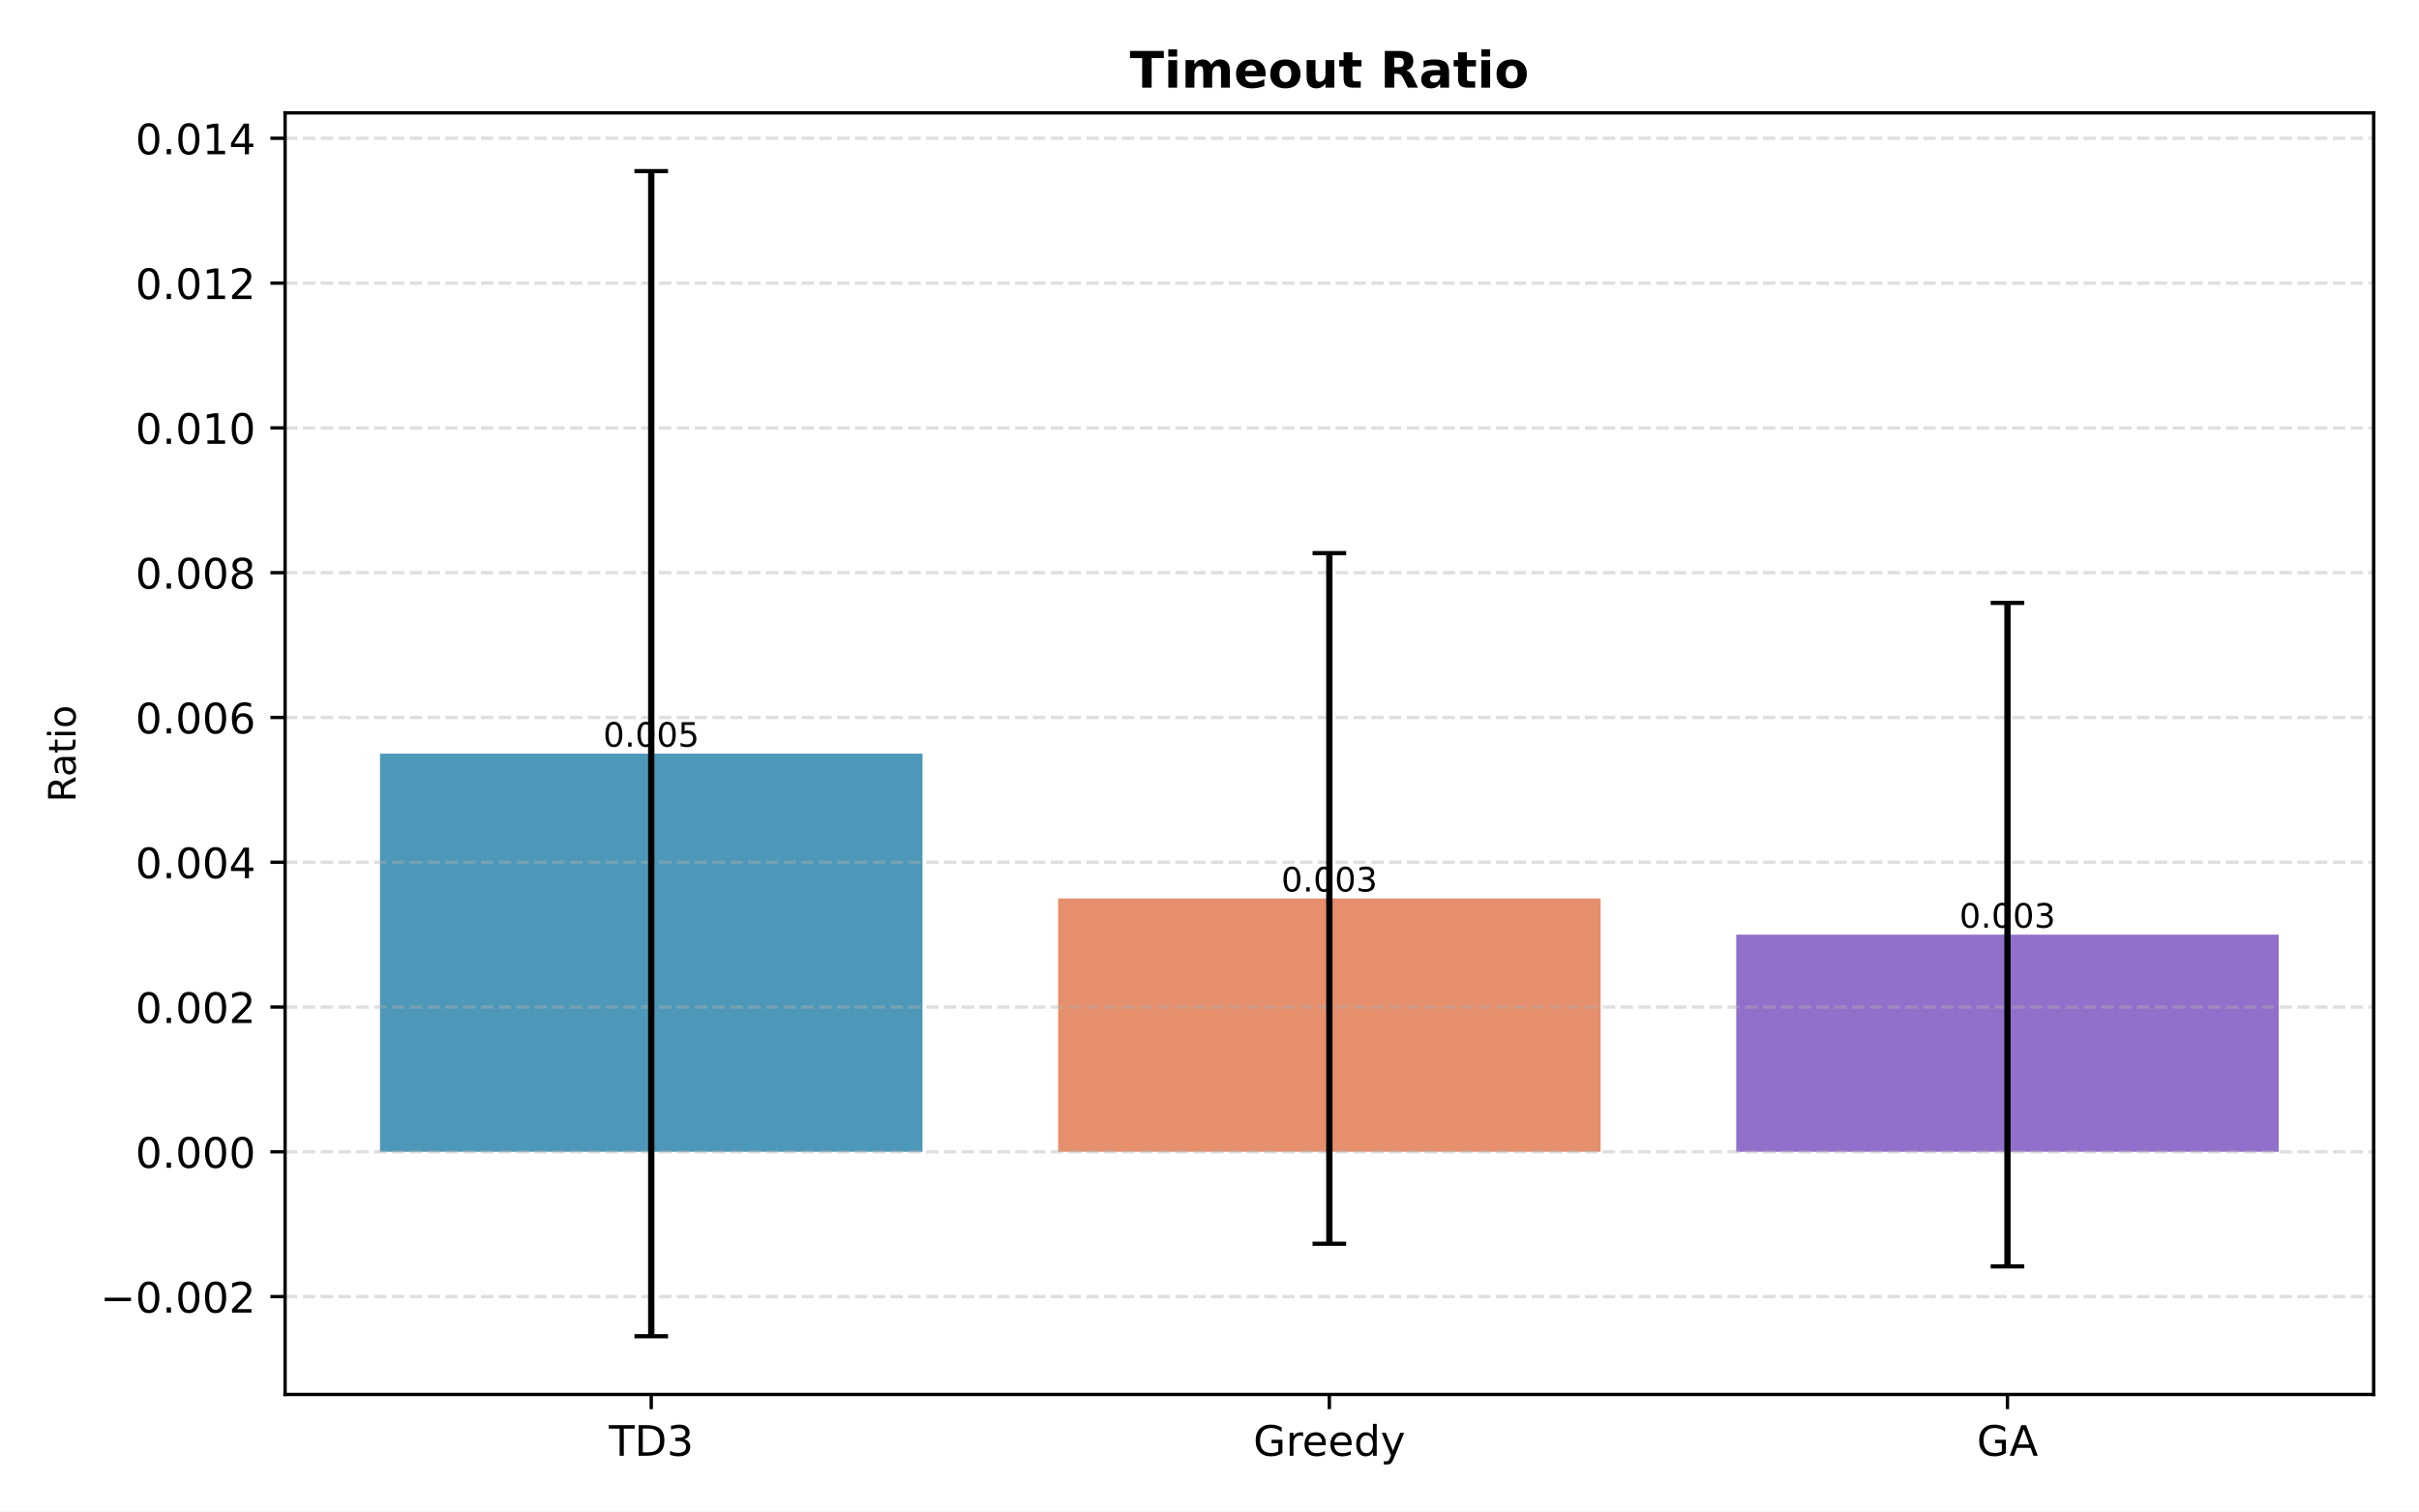
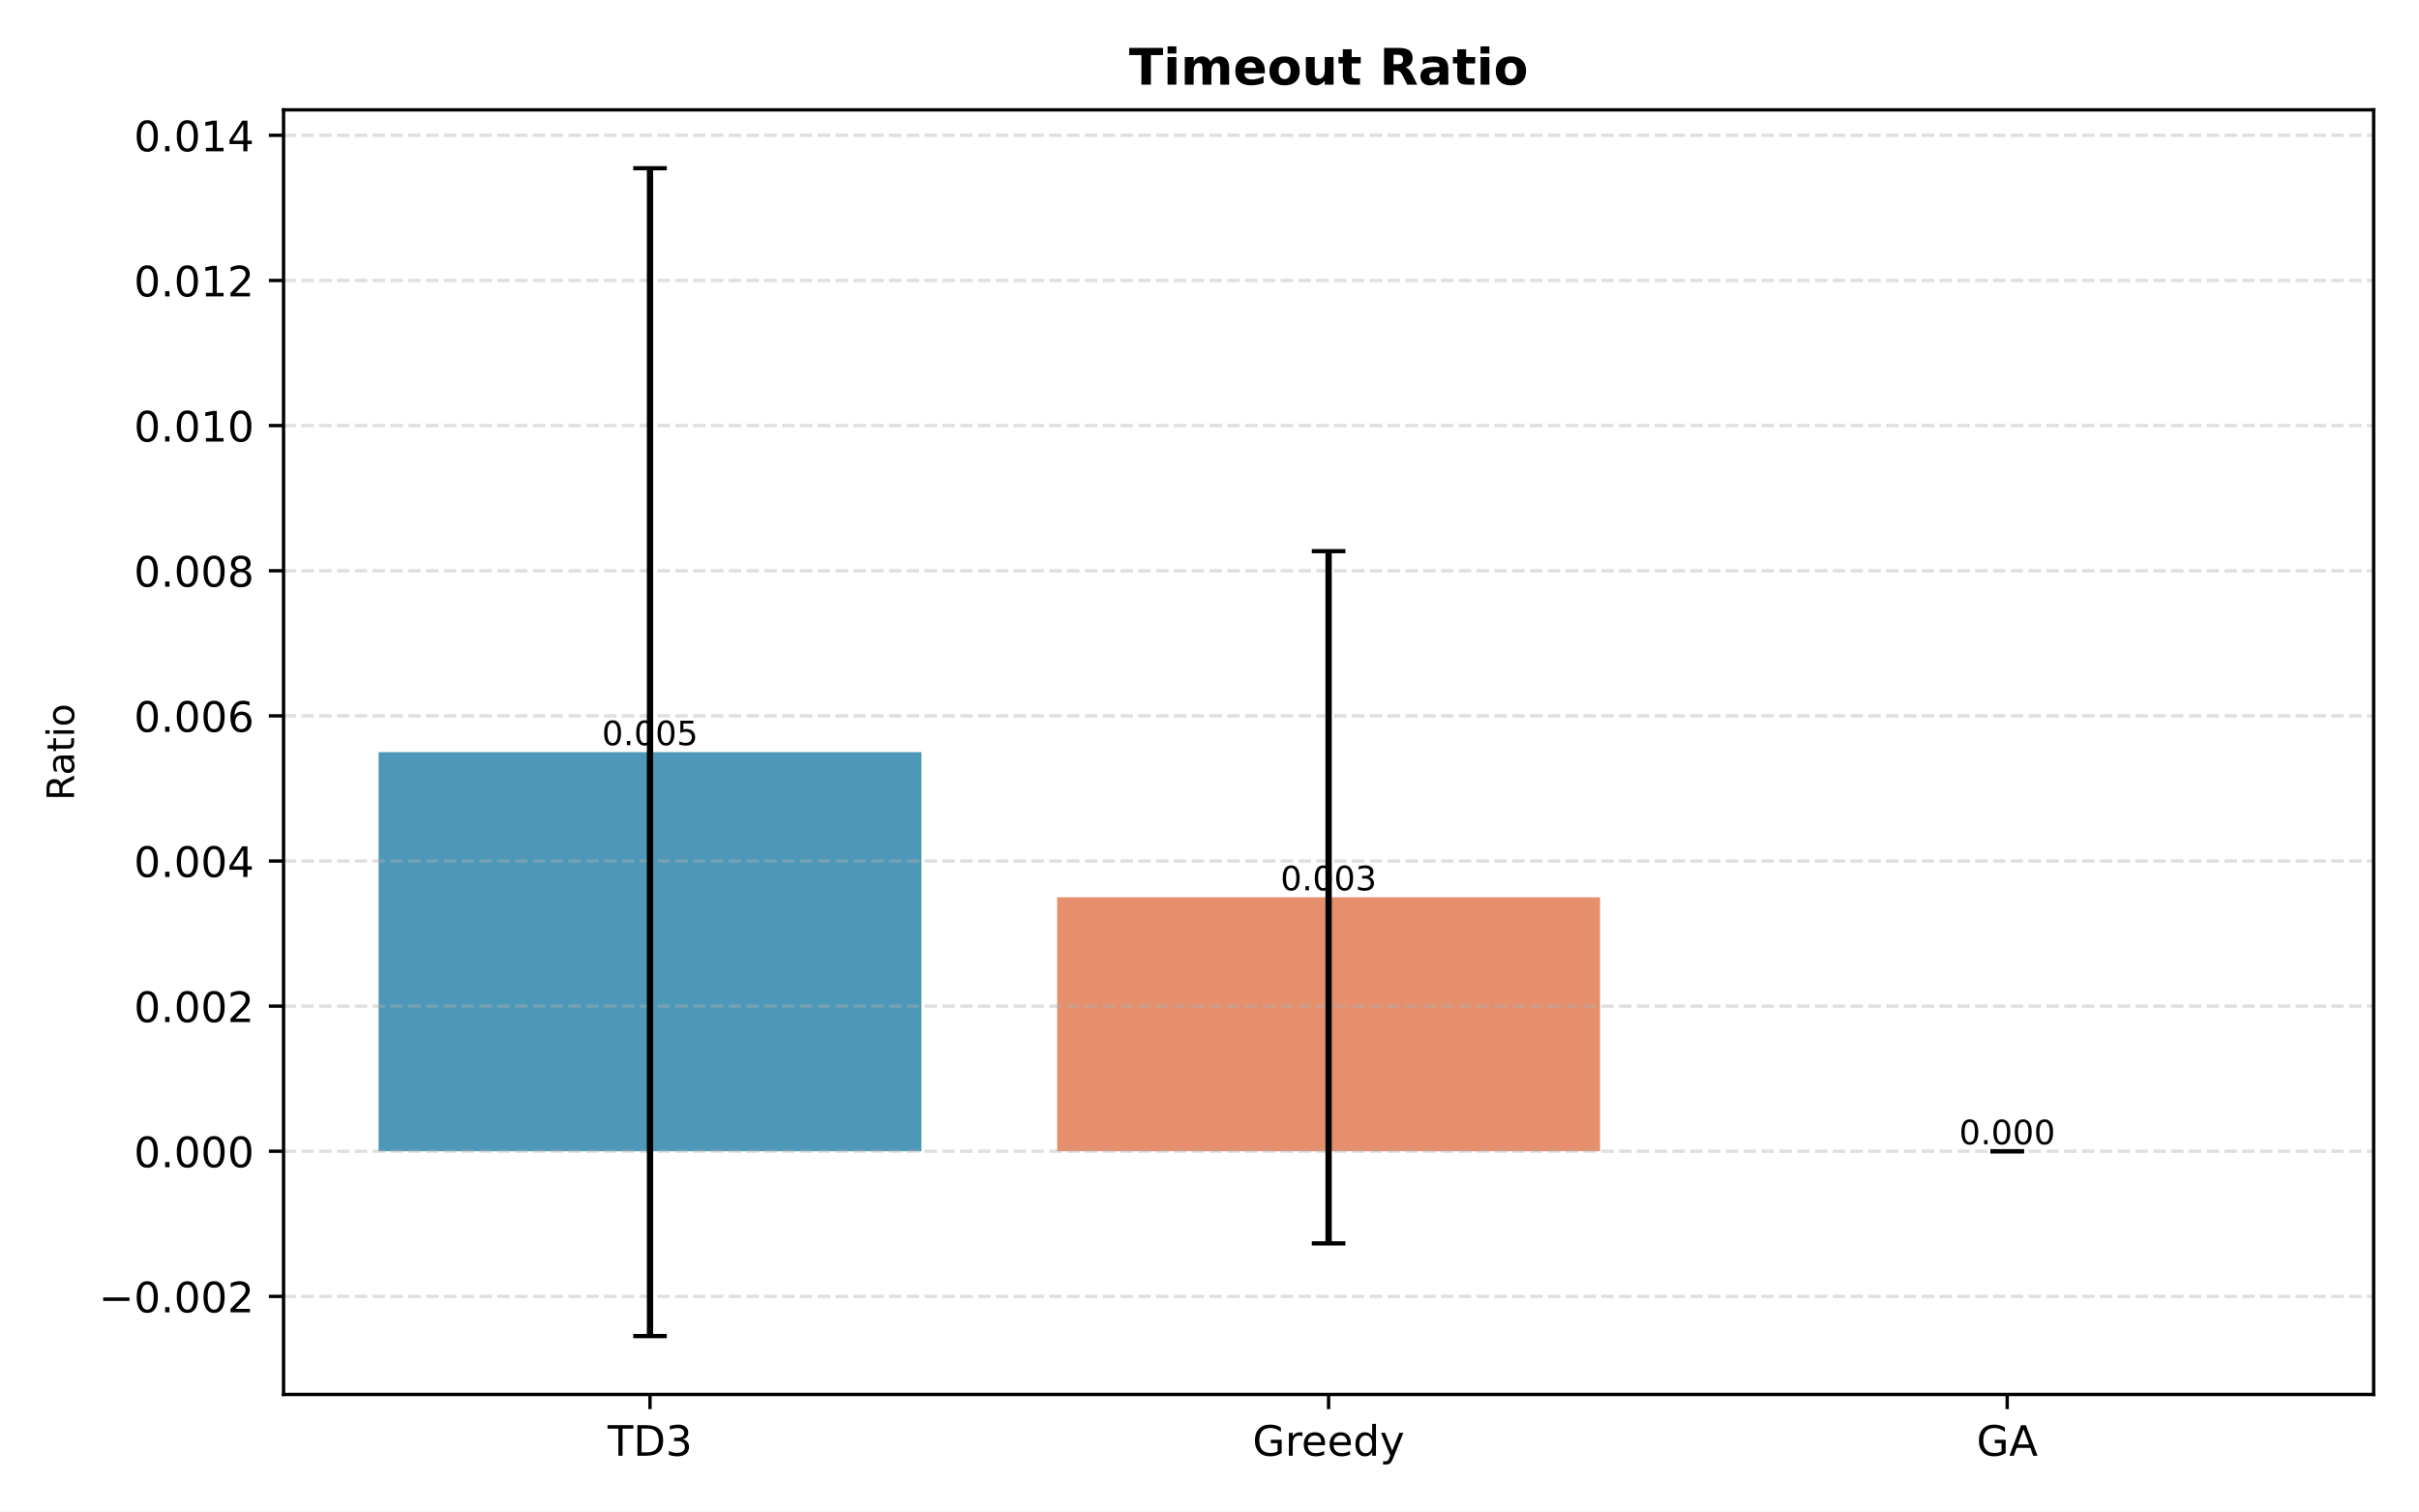
<svg xmlns="http://www.w3.org/2000/svg" xmlns:xlink="http://www.w3.org/1999/xlink" width="576pt" height="360pt" viewBox="0 0 576 360" version="1.1">
  <defs>
    <style type="text/css">*{stroke-linejoin: round; stroke-linecap: butt}</style>
  </defs>
  <g id="figure_1">
    <g id="patch_1">
      <path d="M 0 360  L 576 360  L 576 0  L 0 0  z " style="fill: #ffffff" />
    </g>
    <g id="axes_1">
      <g id="patch_2">
-         <path d="M 67.88 332.12  L 565.2 332.12  L 565.2 26.88  L 67.88 26.88  z " style="fill: #ffffff" />
+         <path d="M 67.52 332.12  L 565.2 332.12  L 565.2 26.16  L 67.52 26.16  z " style="fill: #ffffff" />
      </g>
      <g id="patch_3">
-         <path d="M 90.485 274.333  L 219.659 274.333  L 219.659 179.5  L 90.485 179.5  z " clip-path="url(#p20d48ce9be)" style="fill: #2e86ab; opacity: 0.85" />
+         <path d="M 90.142 274.197  L 219.409 274.197  L 219.409 179.14  L 90.142 179.14  z " clip-path="url(#p193e0c7574)" style="fill: #2e86ab; opacity: 0.85" />
      </g>
      <g id="patch_4">
-         <path d="M 251.953 274.333  L 381.127 274.333  L 381.127 213.985  L 251.953 213.985  z " clip-path="url(#p20d48ce9be)" style="fill: #e07b54; opacity: 0.85" />
+         <path d="M 251.726 274.197  L 380.994 274.197  L 380.994 213.706  L 251.726 213.706  z " clip-path="url(#p193e0c7574)" style="fill: #e07b54; opacity: 0.85" />
      </g>
      <g id="patch_5">
-         <path d="M 413.421 274.333  L 542.595 274.333  L 542.595 222.606  L 413.421 222.606  z " clip-path="url(#p20d48ce9be)" style="fill: #7e57c2; opacity: 0.85" />
+         <path d="M 413.311 274.197  L 542.578 274.197  L 542.578 274.197  L 413.311 274.197  z " clip-path="url(#p193e0c7574)" style="fill: #7e57c2; opacity: 0.85" />
      </g>
      <g id="matplotlib.axis_1">
        <g id="xtick_1">
          <g id="line2d_1">
            <defs>
-               <path id="m5ea94f2924" d="M 0 0  L 0 3.5  " style="stroke: #000000; stroke-width: 0.8" />
+               <path id="m2d72af5619" d="M 0 0  L 0 3.5  " style="stroke: #000000; stroke-width: 0.8" />
            </defs>
            <g>
-               <use xlink:href="#m5ea94f2924" x="155.072" y="332.12" style="stroke: #000000; stroke-width: 0.8" />
+               <use xlink:href="#m2d72af5619" x="154.776" y="332.12" style="stroke: #000000; stroke-width: 0.8" />
            </g>
          </g>
          <g id="text_1">
-             <g transform="translate(144.9873 346.7184) scale(0.1 -0.1)">
+             <g transform="translate(144.6904 346.7184) scale(0.1 -0.1)">
              <defs>
                <path id="DejaVuSans-54" d="M -19 4666  L 3928 4666  L 3928 4134  L 2272 4134  L 2272 0  L 1638 0  L 1638 4134  L -19 4134  L -19 4666  z " transform="scale(0.015625)" />
                <path id="DejaVuSans-44" d="M 1259 4147  L 1259 519  L 2022 519  Q 2988 519 3436 956  Q 3884 1394 3884 2338  Q 3884 3275 3436 3711  Q 2988 4147 2022 4147  L 1259 4147  z M 628 4666  L 1925 4666  Q 3281 4666 3915 4102  Q 4550 3538 4550 2338  Q 4550 1131 3912 565  Q 3275 0 1925 0  L 628 0  L 628 4666  z " transform="scale(0.015625)" />
                <path id="DejaVuSans-33" d="M 2597 2516  Q 3050 2419 3304 2112  Q 3559 1806 3559 1356  Q 3559 666 3084 287  Q 2609 -91 1734 -91  Q 1441 -91 1130 -33  Q 819 25 488 141  L 488 750  Q 750 597 1062 519  Q 1375 441 1716 441  Q 2309 441 2620 675  Q 2931 909 2931 1356  Q 2931 1769 2642 2001  Q 2353 2234 1838 2234  L 1294 2234  L 1294 2753  L 1863 2753  Q 2328 2753 2575 2939  Q 2822 3125 2822 3475  Q 2822 3834 2567 4026  Q 2313 4219 1838 4219  Q 1578 4219 1281 4162  Q 984 4106 628 3988  L 628 4550  Q 988 4650 1302 4700  Q 1616 4750 1894 4750  Q 2613 4750 3031 4423  Q 3450 4097 3450 3541  Q 3450 3153 3228 2886  Q 3006 2619 2597 2516  z " transform="scale(0.015625)" />
              </defs>
              <use xlink:href="#DejaVuSans-54" />
              <use xlink:href="#DejaVuSans-44" transform="translate(61.08398 0)" />
              <use xlink:href="#DejaVuSans-33" transform="translate(138.0859 0)" />
            </g>
          </g>
        </g>
        <g id="xtick_2">
          <g id="line2d_2">
            <g>
-               <use xlink:href="#m5ea94f2924" x="316.54" y="332.12" style="stroke: #000000; stroke-width: 0.8" />
+               <use xlink:href="#m2d72af5619" x="316.36" y="332.12" style="stroke: #000000; stroke-width: 0.8" />
            </g>
          </g>
          <g id="text_2">
-             <g transform="translate(298.4361 346.7184) scale(0.1 -0.1)">
+             <g transform="translate(298.2561 346.7184) scale(0.1 -0.1)">
              <defs>
                <path id="DejaVuSans-47" d="M 3809 666  L 3809 1919  L 2778 1919  L 2778 2438  L 4434 2438  L 4434 434  Q 4069 175 3628 42  Q 3188 -91 2688 -91  Q 1594 -91 976 548  Q 359 1188 359 2328  Q 359 3472 976 4111  Q 1594 4750 2688 4750  Q 3144 4750 3555 4637  Q 3966 4525 4313 4306  L 4313 3634  Q 3963 3931 3569 4081  Q 3175 4231 2741 4231  Q 1884 4231 1454 3753  Q 1025 3275 1025 2328  Q 1025 1384 1454 906  Q 1884 428 2741 428  Q 3075 428 3337 486  Q 3600 544 3809 666  z " transform="scale(0.015625)" />
                <path id="DejaVuSans-72" d="M 2631 2963  Q 2534 3019 2420 3045  Q 2306 3072 2169 3072  Q 1681 3072 1420 2755  Q 1159 2438 1159 1844  L 1159 0  L 581 0  L 581 3500  L 1159 3500  L 1159 2956  Q 1341 3275 1631 3429  Q 1922 3584 2338 3584  Q 2397 3584 2469 3576  Q 2541 3569 2628 3553  L 2631 2963  z " transform="scale(0.015625)" />
                <path id="DejaVuSans-65" d="M 3597 1894  L 3597 1613  L 953 1613  Q 991 1019 1311 708  Q 1631 397 2203 397  Q 2534 397 2845 478  Q 3156 559 3463 722  L 3463 178  Q 3153 47 2828 -22  Q 2503 -91 2169 -91  Q 1331 -91 842 396  Q 353 884 353 1716  Q 353 2575 817 3079  Q 1281 3584 2069 3584  Q 2775 3584 3186 3129  Q 3597 2675 3597 1894  z M 3022 2063  Q 3016 2534 2758 2815  Q 2500 3097 2075 3097  Q 1594 3097 1305 2825  Q 1016 2553 972 2059  L 3022 2063  z " transform="scale(0.015625)" />
                <path id="DejaVuSans-64" d="M 2906 2969  L 2906 4863  L 3481 4863  L 3481 0  L 2906 0  L 2906 525  Q 2725 213 2448 61  Q 2172 -91 1784 -91  Q 1150 -91 751 415  Q 353 922 353 1747  Q 353 2572 751 3078  Q 1150 3584 1784 3584  Q 2172 3584 2448 3432  Q 2725 3281 2906 2969  z M 947 1747  Q 947 1113 1208 752  Q 1469 391 1925 391  Q 2381 391 2643 752  Q 2906 1113 2906 1747  Q 2906 2381 2643 2742  Q 2381 3103 1925 3103  Q 1469 3103 1208 2742  Q 947 2381 947 1747  z " transform="scale(0.015625)" />
                <path id="DejaVuSans-79" d="M 2059 -325  Q 1816 -950 1584 -1140  Q 1353 -1331 966 -1331  L 506 -1331  L 506 -850  L 844 -850  Q 1081 -850 1212 -737  Q 1344 -625 1503 -206  L 1606 56  L 191 3500  L 800 3500  L 1894 763  L 2988 3500  L 3597 3500  L 2059 -325  z " transform="scale(0.015625)" />
              </defs>
              <use xlink:href="#DejaVuSans-47" />
              <use xlink:href="#DejaVuSans-72" transform="translate(77.49023 0)" />
              <use xlink:href="#DejaVuSans-65" transform="translate(116.3535 0)" />
              <use xlink:href="#DejaVuSans-65" transform="translate(177.877 0)" />
              <use xlink:href="#DejaVuSans-64" transform="translate(239.4004 0)" />
              <use xlink:href="#DejaVuSans-79" transform="translate(302.877 0)" />
            </g>
          </g>
        </g>
        <g id="xtick_3">
          <g id="line2d_3">
            <g>
-               <use xlink:href="#m5ea94f2924" x="478.008" y="332.12" style="stroke: #000000; stroke-width: 0.8" />
+               <use xlink:href="#m2d72af5619" x="477.944" y="332.12" style="stroke: #000000; stroke-width: 0.8" />
            </g>
          </g>
          <g id="text_3">
-             <g transform="translate(470.713 346.7184) scale(0.1 -0.1)">
+             <g transform="translate(470.6499 346.7184) scale(0.1 -0.1)">
              <defs>
                <path id="DejaVuSans-41" d="M 2188 4044  L 1331 1722  L 3047 1722  L 2188 4044  z M 1831 4666  L 2547 4666  L 4325 0  L 3669 0  L 3244 1197  L 1141 1197  L 716 0  L 50 0  L 1831 4666  z " transform="scale(0.015625)" />
              </defs>
              <use xlink:href="#DejaVuSans-47" />
              <use xlink:href="#DejaVuSans-41" transform="translate(77.49023 0)" />
            </g>
          </g>
        </g>
      </g>
      <g id="matplotlib.axis_2">
        <g id="ytick_1">
          <g id="line2d_4">
-             <path d="M 67.88 308.818  L 565.2 308.818  " clip-path="url(#p20d48ce9be)" style="fill: none; stroke-dasharray: 2.96,1.28; stroke-dashoffset: 0; stroke: #b0b0b0; stroke-opacity: 0.4; stroke-width: 0.8" />
+             <path d="M 67.52 308.763  L 565.2 308.763  " clip-path="url(#p193e0c7574)" style="fill: none; stroke-dasharray: 2.96,1.28; stroke-dashoffset: 0; stroke: #b0b0b0; stroke-opacity: 0.4; stroke-width: 0.8" />
          </g>
          <g id="line2d_5">
            <defs>
-               <path id="m1124c16fd6" d="M 0 0  L -3.5 0  " style="stroke: #000000; stroke-width: 0.8" />
+               <path id="m0c8af23658" d="M 0 0  L -3.5 0  " style="stroke: #000000; stroke-width: 0.8" />
            </defs>
            <g>
-               <use xlink:href="#m1124c16fd6" x="67.88" y="308.818" style="stroke: #000000; stroke-width: 0.8" />
+               <use xlink:href="#m0c8af23658" x="67.52" y="308.763" style="stroke: #000000; stroke-width: 0.8" />
            </g>
          </g>
          <g id="text_4">
-             <g transform="translate(23.87219 312.6176) scale(0.1 -0.1)">
+             <g transform="translate(23.51219 312.5626) scale(0.1 -0.1)">
              <defs>
                <path id="DejaVuSans-2212" d="M 678 2272  L 4684 2272  L 4684 1741  L 678 1741  L 678 2272  z " transform="scale(0.015625)" />
                <path id="DejaVuSans-30" d="M 2034 4250  Q 1547 4250 1301 3770  Q 1056 3291 1056 2328  Q 1056 1369 1301 889  Q 1547 409 2034 409  Q 2525 409 2770 889  Q 3016 1369 3016 2328  Q 3016 3291 2770 3770  Q 2525 4250 2034 4250  z M 2034 4750  Q 2819 4750 3233 4129  Q 3647 3509 3647 2328  Q 3647 1150 3233 529  Q 2819 -91 2034 -91  Q 1250 -91 836 529  Q 422 1150 422 2328  Q 422 3509 836 4129  Q 1250 4750 2034 4750  z " transform="scale(0.015625)" />
                <path id="DejaVuSans-2e" d="M 684 794  L 1344 794  L 1344 0  L 684 0  L 684 794  z " transform="scale(0.015625)" />
                <path id="DejaVuSans-32" d="M 1228 531  L 3431 531  L 3431 0  L 469 0  L 469 531  Q 828 903 1448 1529  Q 2069 2156 2228 2338  Q 2531 2678 2651 2914  Q 2772 3150 2772 3378  Q 2772 3750 2511 3984  Q 2250 4219 1831 4219  Q 1534 4219 1204 4116  Q 875 4013 500 3803  L 500 4441  Q 881 4594 1212 4672  Q 1544 4750 1819 4750  Q 2544 4750 2975 4387  Q 3406 4025 3406 3419  Q 3406 3131 3298 2873  Q 3191 2616 2906 2266  Q 2828 2175 2409 1742  Q 1991 1309 1228 531  z " transform="scale(0.015625)" />
              </defs>
              <use xlink:href="#DejaVuSans-2212" />
              <use xlink:href="#DejaVuSans-30" transform="translate(83.78906 0)" />
              <use xlink:href="#DejaVuSans-2e" transform="translate(147.4121 0)" />
              <use xlink:href="#DejaVuSans-30" transform="translate(179.1992 0)" />
              <use xlink:href="#DejaVuSans-30" transform="translate(242.8223 0)" />
              <use xlink:href="#DejaVuSans-32" transform="translate(306.4453 0)" />
            </g>
          </g>
        </g>
        <g id="ytick_2">
          <g id="line2d_6">
-             <path d="M 67.88 274.333  L 565.2 274.333  " clip-path="url(#p20d48ce9be)" style="fill: none; stroke-dasharray: 2.96,1.28; stroke-dashoffset: 0; stroke: #b0b0b0; stroke-opacity: 0.4; stroke-width: 0.8" />
+             <path d="M 67.52 274.197  L 565.2 274.197  " clip-path="url(#p193e0c7574)" style="fill: none; stroke-dasharray: 2.96,1.28; stroke-dashoffset: 0; stroke: #b0b0b0; stroke-opacity: 0.4; stroke-width: 0.8" />
          </g>
          <g id="line2d_7">
            <g>
-               <use xlink:href="#m1124c16fd6" x="67.88" y="274.333" style="stroke: #000000; stroke-width: 0.8" />
+               <use xlink:href="#m0c8af23658" x="67.52" y="274.197" style="stroke: #000000; stroke-width: 0.8" />
            </g>
          </g>
          <g id="text_5">
-             <g transform="translate(32.25187 278.1327) scale(0.1 -0.1)">
+             <g transform="translate(31.89187 277.9964) scale(0.1 -0.1)">
              <use xlink:href="#DejaVuSans-30" />
              <use xlink:href="#DejaVuSans-2e" transform="translate(63.62305 0)" />
              <use xlink:href="#DejaVuSans-30" transform="translate(95.41016 0)" />
              <use xlink:href="#DejaVuSans-30" transform="translate(159.0332 0)" />
              <use xlink:href="#DejaVuSans-30" transform="translate(222.6562 0)" />
            </g>
          </g>
        </g>
        <g id="ytick_3">
          <g id="line2d_8">
-             <path d="M 67.88 239.849  L 565.2 239.849  " clip-path="url(#p20d48ce9be)" style="fill: none; stroke-dasharray: 2.96,1.28; stroke-dashoffset: 0; stroke: #b0b0b0; stroke-opacity: 0.4; stroke-width: 0.8" />
+             <path d="M 67.52 239.631  L 565.2 239.631  " clip-path="url(#p193e0c7574)" style="fill: none; stroke-dasharray: 2.96,1.28; stroke-dashoffset: 0; stroke: #b0b0b0; stroke-opacity: 0.4; stroke-width: 0.8" />
          </g>
          <g id="line2d_9">
            <g>
-               <use xlink:href="#m1124c16fd6" x="67.88" y="239.849" style="stroke: #000000; stroke-width: 0.8" />
+               <use xlink:href="#m0c8af23658" x="67.52" y="239.631" style="stroke: #000000; stroke-width: 0.8" />
            </g>
          </g>
          <g id="text_6">
-             <g transform="translate(32.25187 243.6478) scale(0.1 -0.1)">
+             <g transform="translate(31.89187 243.4301) scale(0.1 -0.1)">
              <use xlink:href="#DejaVuSans-30" />
              <use xlink:href="#DejaVuSans-2e" transform="translate(63.62305 0)" />
              <use xlink:href="#DejaVuSans-30" transform="translate(95.41016 0)" />
              <use xlink:href="#DejaVuSans-30" transform="translate(159.0332 0)" />
              <use xlink:href="#DejaVuSans-32" transform="translate(222.6562 0)" />
            </g>
          </g>
        </g>
        <g id="ytick_4">
          <g id="line2d_10">
-             <path d="M 67.88 205.364  L 565.2 205.364  " clip-path="url(#p20d48ce9be)" style="fill: none; stroke-dasharray: 2.96,1.28; stroke-dashoffset: 0; stroke: #b0b0b0; stroke-opacity: 0.4; stroke-width: 0.8" />
+             <path d="M 67.52 205.065  L 565.2 205.065  " clip-path="url(#p193e0c7574)" style="fill: none; stroke-dasharray: 2.96,1.28; stroke-dashoffset: 0; stroke: #b0b0b0; stroke-opacity: 0.4; stroke-width: 0.8" />
          </g>
          <g id="line2d_11">
            <g>
-               <use xlink:href="#m1124c16fd6" x="67.88" y="205.364" style="stroke: #000000; stroke-width: 0.8" />
+               <use xlink:href="#m0c8af23658" x="67.52" y="205.065" style="stroke: #000000; stroke-width: 0.8" />
            </g>
          </g>
          <g id="text_7">
-             <g transform="translate(32.25187 209.1629) scale(0.1 -0.1)">
+             <g transform="translate(31.89187 208.8639) scale(0.1 -0.1)">
              <defs>
                <path id="DejaVuSans-34" d="M 2419 4116  L 825 1625  L 2419 1625  L 2419 4116  z M 2253 4666  L 3047 4666  L 3047 1625  L 3713 1625  L 3713 1100  L 3047 1100  L 3047 0  L 2419 0  L 2419 1100  L 313 1100  L 313 1709  L 2253 4666  z " transform="scale(0.015625)" />
              </defs>
              <use xlink:href="#DejaVuSans-30" />
              <use xlink:href="#DejaVuSans-2e" transform="translate(63.62305 0)" />
              <use xlink:href="#DejaVuSans-30" transform="translate(95.41016 0)" />
              <use xlink:href="#DejaVuSans-30" transform="translate(159.0332 0)" />
              <use xlink:href="#DejaVuSans-34" transform="translate(222.6562 0)" />
            </g>
          </g>
        </g>
        <g id="ytick_5">
          <g id="line2d_12">
-             <path d="M 67.88 170.879  L 565.2 170.879  " clip-path="url(#p20d48ce9be)" style="fill: none; stroke-dasharray: 2.96,1.28; stroke-dashoffset: 0; stroke: #b0b0b0; stroke-opacity: 0.4; stroke-width: 0.8" />
+             <path d="M 67.52 170.498  L 565.2 170.498  " clip-path="url(#p193e0c7574)" style="fill: none; stroke-dasharray: 2.96,1.28; stroke-dashoffset: 0; stroke: #b0b0b0; stroke-opacity: 0.4; stroke-width: 0.8" />
          </g>
          <g id="line2d_13">
            <g>
-               <use xlink:href="#m1124c16fd6" x="67.88" y="170.879" style="stroke: #000000; stroke-width: 0.8" />
+               <use xlink:href="#m0c8af23658" x="67.52" y="170.498" style="stroke: #000000; stroke-width: 0.8" />
            </g>
          </g>
          <g id="text_8">
-             <g transform="translate(32.25187 174.678) scale(0.1 -0.1)">
+             <g transform="translate(31.89187 174.2977) scale(0.1 -0.1)">
              <defs>
                <path id="DejaVuSans-36" d="M 2113 2584  Q 1688 2584 1439 2293  Q 1191 2003 1191 1497  Q 1191 994 1439 701  Q 1688 409 2113 409  Q 2538 409 2786 701  Q 3034 994 3034 1497  Q 3034 2003 2786 2293  Q 2538 2584 2113 2584  z M 3366 4563  L 3366 3988  Q 3128 4100 2886 4159  Q 2644 4219 2406 4219  Q 1781 4219 1451 3797  Q 1122 3375 1075 2522  Q 1259 2794 1537 2939  Q 1816 3084 2150 3084  Q 2853 3084 3261 2657  Q 3669 2231 3669 1497  Q 3669 778 3244 343  Q 2819 -91 2113 -91  Q 1303 -91 875 529  Q 447 1150 447 2328  Q 447 3434 972 4092  Q 1497 4750 2381 4750  Q 2619 4750 2861 4703  Q 3103 4656 3366 4563  z " transform="scale(0.015625)" />
              </defs>
              <use xlink:href="#DejaVuSans-30" />
              <use xlink:href="#DejaVuSans-2e" transform="translate(63.62305 0)" />
              <use xlink:href="#DejaVuSans-30" transform="translate(95.41016 0)" />
              <use xlink:href="#DejaVuSans-30" transform="translate(159.0332 0)" />
              <use xlink:href="#DejaVuSans-36" transform="translate(222.6562 0)" />
            </g>
          </g>
        </g>
        <g id="ytick_6">
          <g id="line2d_14">
-             <path d="M 67.88 136.394  L 565.2 136.394  " clip-path="url(#p20d48ce9be)" style="fill: none; stroke-dasharray: 2.96,1.28; stroke-dashoffset: 0; stroke: #b0b0b0; stroke-opacity: 0.4; stroke-width: 0.8" />
+             <path d="M 67.52 135.932  L 565.2 135.932  " clip-path="url(#p193e0c7574)" style="fill: none; stroke-dasharray: 2.96,1.28; stroke-dashoffset: 0; stroke: #b0b0b0; stroke-opacity: 0.4; stroke-width: 0.8" />
          </g>
          <g id="line2d_15">
            <g>
-               <use xlink:href="#m1124c16fd6" x="67.88" y="136.394" style="stroke: #000000; stroke-width: 0.8" />
+               <use xlink:href="#m0c8af23658" x="67.52" y="135.932" style="stroke: #000000; stroke-width: 0.8" />
            </g>
          </g>
          <g id="text_9">
-             <g transform="translate(32.25187 140.1931) scale(0.1 -0.1)">
+             <g transform="translate(31.89187 139.7314) scale(0.1 -0.1)">
              <defs>
                <path id="DejaVuSans-38" d="M 2034 2216  Q 1584 2216 1326 1975  Q 1069 1734 1069 1313  Q 1069 891 1326 650  Q 1584 409 2034 409  Q 2484 409 2743 651  Q 3003 894 3003 1313  Q 3003 1734 2745 1975  Q 2488 2216 2034 2216  z M 1403 2484  Q 997 2584 770 2862  Q 544 3141 544 3541  Q 544 4100 942 4425  Q 1341 4750 2034 4750  Q 2731 4750 3128 4425  Q 3525 4100 3525 3541  Q 3525 3141 3298 2862  Q 3072 2584 2669 2484  Q 3125 2378 3379 2068  Q 3634 1759 3634 1313  Q 3634 634 3220 271  Q 2806 -91 2034 -91  Q 1263 -91 848 271  Q 434 634 434 1313  Q 434 1759 690 2068  Q 947 2378 1403 2484  z M 1172 3481  Q 1172 3119 1398 2916  Q 1625 2713 2034 2713  Q 2441 2713 2670 2916  Q 2900 3119 2900 3481  Q 2900 3844 2670 4047  Q 2441 4250 2034 4250  Q 1625 4250 1398 4047  Q 1172 3844 1172 3481  z " transform="scale(0.015625)" />
              </defs>
              <use xlink:href="#DejaVuSans-30" />
              <use xlink:href="#DejaVuSans-2e" transform="translate(63.62305 0)" />
              <use xlink:href="#DejaVuSans-30" transform="translate(95.41016 0)" />
              <use xlink:href="#DejaVuSans-30" transform="translate(159.0332 0)" />
              <use xlink:href="#DejaVuSans-38" transform="translate(222.6562 0)" />
            </g>
          </g>
        </g>
        <g id="ytick_7">
          <g id="line2d_16">
-             <path d="M 67.88 101.909  L 565.2 101.909  " clip-path="url(#p20d48ce9be)" style="fill: none; stroke-dasharray: 2.96,1.28; stroke-dashoffset: 0; stroke: #b0b0b0; stroke-opacity: 0.4; stroke-width: 0.8" />
+             <path d="M 67.52 101.366  L 565.2 101.366  " clip-path="url(#p193e0c7574)" style="fill: none; stroke-dasharray: 2.96,1.28; stroke-dashoffset: 0; stroke: #b0b0b0; stroke-opacity: 0.4; stroke-width: 0.8" />
          </g>
          <g id="line2d_17">
            <g>
-               <use xlink:href="#m1124c16fd6" x="67.88" y="101.909" style="stroke: #000000; stroke-width: 0.8" />
+               <use xlink:href="#m0c8af23658" x="67.52" y="101.366" style="stroke: #000000; stroke-width: 0.8" />
            </g>
          </g>
          <g id="text_10">
-             <g transform="translate(32.25187 105.7082) scale(0.1 -0.1)">
+             <g transform="translate(31.89187 105.1652) scale(0.1 -0.1)">
              <defs>
                <path id="DejaVuSans-31" d="M 794 531  L 1825 531  L 1825 4091  L 703 3866  L 703 4441  L 1819 4666  L 2450 4666  L 2450 531  L 3481 531  L 3481 0  L 794 0  L 794 531  z " transform="scale(0.015625)" />
              </defs>
              <use xlink:href="#DejaVuSans-30" />
              <use xlink:href="#DejaVuSans-2e" transform="translate(63.62305 0)" />
              <use xlink:href="#DejaVuSans-30" transform="translate(95.41016 0)" />
              <use xlink:href="#DejaVuSans-31" transform="translate(159.0332 0)" />
              <use xlink:href="#DejaVuSans-30" transform="translate(222.6562 0)" />
            </g>
          </g>
        </g>
        <g id="ytick_8">
          <g id="line2d_18">
-             <path d="M 67.88 67.424  L 565.2 67.424  " clip-path="url(#p20d48ce9be)" style="fill: none; stroke-dasharray: 2.96,1.28; stroke-dashoffset: 0; stroke: #b0b0b0; stroke-opacity: 0.4; stroke-width: 0.8" />
+             <path d="M 67.52 66.8  L 565.2 66.8  " clip-path="url(#p193e0c7574)" style="fill: none; stroke-dasharray: 2.96,1.28; stroke-dashoffset: 0; stroke: #b0b0b0; stroke-opacity: 0.4; stroke-width: 0.8" />
          </g>
          <g id="line2d_19">
            <g>
-               <use xlink:href="#m1124c16fd6" x="67.88" y="67.424" style="stroke: #000000; stroke-width: 0.8" />
+               <use xlink:href="#m0c8af23658" x="67.52" y="66.8" style="stroke: #000000; stroke-width: 0.8" />
            </g>
          </g>
          <g id="text_11">
-             <g transform="translate(32.25187 71.22332) scale(0.1 -0.1)">
+             <g transform="translate(31.89187 70.59895) scale(0.1 -0.1)">
              <use xlink:href="#DejaVuSans-30" />
              <use xlink:href="#DejaVuSans-2e" transform="translate(63.62305 0)" />
              <use xlink:href="#DejaVuSans-30" transform="translate(95.41016 0)" />
              <use xlink:href="#DejaVuSans-31" transform="translate(159.0332 0)" />
              <use xlink:href="#DejaVuSans-32" transform="translate(222.6562 0)" />
            </g>
          </g>
        </g>
        <g id="ytick_9">
          <g id="line2d_20">
-             <path d="M 67.88 32.939  L 565.2 32.939  " clip-path="url(#p20d48ce9be)" style="fill: none; stroke-dasharray: 2.96,1.28; stroke-dashoffset: 0; stroke: #b0b0b0; stroke-opacity: 0.4; stroke-width: 0.8" />
+             <path d="M 67.52 32.233  L 565.2 32.233  " clip-path="url(#p193e0c7574)" style="fill: none; stroke-dasharray: 2.96,1.28; stroke-dashoffset: 0; stroke: #b0b0b0; stroke-opacity: 0.4; stroke-width: 0.8" />
          </g>
          <g id="line2d_21">
            <g>
-               <use xlink:href="#m1124c16fd6" x="67.88" y="32.939" style="stroke: #000000; stroke-width: 0.8" />
+               <use xlink:href="#m0c8af23658" x="67.52" y="32.233" style="stroke: #000000; stroke-width: 0.8" />
            </g>
          </g>
          <g id="text_12">
-             <g transform="translate(32.25187 36.73843) scale(0.1 -0.1)">
+             <g transform="translate(31.89187 36.03272) scale(0.1 -0.1)">
              <use xlink:href="#DejaVuSans-30" />
              <use xlink:href="#DejaVuSans-2e" transform="translate(63.62305 0)" />
              <use xlink:href="#DejaVuSans-30" transform="translate(95.41016 0)" />
              <use xlink:href="#DejaVuSans-31" transform="translate(159.0332 0)" />
              <use xlink:href="#DejaVuSans-34" transform="translate(222.6562 0)" />
            </g>
          </g>
        </g>
        <g id="text_13">
-           <g transform="translate(18.00047 191.0509) rotate(-90) scale(0.09 -0.09)">
+           <g transform="translate(17.64047 190.6909) rotate(-90) scale(0.09 -0.09)">
            <defs>
              <path id="DejaVuSans-52" d="M 2841 2188  Q 3044 2119 3236 1894  Q 3428 1669 3622 1275  L 4263 0  L 3584 0  L 2988 1197  Q 2756 1666 2539 1819  Q 2322 1972 1947 1972  L 1259 1972  L 1259 0  L 628 0  L 628 4666  L 2053 4666  Q 2853 4666 3247 4331  Q 3641 3997 3641 3322  Q 3641 2881 3436 2590  Q 3231 2300 2841 2188  z M 1259 4147  L 1259 2491  L 2053 2491  Q 2509 2491 2742 2702  Q 2975 2913 2975 3322  Q 2975 3731 2742 3939  Q 2509 4147 2053 4147  L 1259 4147  z " transform="scale(0.015625)" />
              <path id="DejaVuSans-61" d="M 2194 1759  Q 1497 1759 1228 1600  Q 959 1441 959 1056  Q 959 750 1161 570  Q 1363 391 1709 391  Q 2188 391 2477 730  Q 2766 1069 2766 1631  L 2766 1759  L 2194 1759  z M 3341 1997  L 3341 0  L 2766 0  L 2766 531  Q 2569 213 2275 61  Q 1981 -91 1556 -91  Q 1019 -91 701 211  Q 384 513 384 1019  Q 384 1609 779 1909  Q 1175 2209 1959 2209  L 2766 2209  L 2766 2266  Q 2766 2663 2505 2880  Q 2244 3097 1772 3097  Q 1472 3097 1187 3025  Q 903 2953 641 2809  L 641 3341  Q 956 3463 1253 3523  Q 1550 3584 1831 3584  Q 2591 3584 2966 3190  Q 3341 2797 3341 1997  z " transform="scale(0.015625)" />
              <path id="DejaVuSans-74" d="M 1172 4494  L 1172 3500  L 2356 3500  L 2356 3053  L 1172 3053  L 1172 1153  Q 1172 725 1289 603  Q 1406 481 1766 481  L 2356 481  L 2356 0  L 1766 0  Q 1100 0 847 248  Q 594 497 594 1153  L 594 3053  L 172 3053  L 172 3500  L 594 3500  L 594 4494  L 1172 4494  z " transform="scale(0.015625)" />
              <path id="DejaVuSans-69" d="M 603 3500  L 1178 3500  L 1178 0  L 603 0  L 603 3500  z M 603 4863  L 1178 4863  L 1178 4134  L 603 4134  L 603 4863  z " transform="scale(0.015625)" />
              <path id="DejaVuSans-6f" d="M 1959 3097  Q 1497 3097 1228 2736  Q 959 2375 959 1747  Q 959 1119 1226 758  Q 1494 397 1959 397  Q 2419 397 2687 759  Q 2956 1122 2956 1747  Q 2956 2369 2687 2733  Q 2419 3097 1959 3097  z M 1959 3584  Q 2709 3584 3137 3096  Q 3566 2609 3566 1747  Q 3566 888 3137 398  Q 2709 -91 1959 -91  Q 1206 -91 779 398  Q 353 888 353 1747  Q 353 2609 779 3096  Q 1206 3584 1959 3584  z " transform="scale(0.015625)" />
            </defs>
            <use xlink:href="#DejaVuSans-52" />
            <use xlink:href="#DejaVuSans-61" transform="translate(67.23242 0)" />
            <use xlink:href="#DejaVuSans-74" transform="translate(128.5117 0)" />
            <use xlink:href="#DejaVuSans-69" transform="translate(167.7207 0)" />
            <use xlink:href="#DejaVuSans-6f" transform="translate(195.5039 0)" />
          </g>
        </g>
      </g>
      <g id="LineCollection_1">
-         <path d="M 155.072 318.245  L 155.072 40.755  " clip-path="url(#p20d48ce9be)" style="fill: none; stroke: #000000; stroke-width: 1.5" />
-         <path d="M 316.54 296.226  L 316.54 131.744  " clip-path="url(#p20d48ce9be)" style="fill: none; stroke: #000000; stroke-width: 1.5" />
-         <path d="M 478.008 301.621  L 478.008 143.591  " clip-path="url(#p20d48ce9be)" style="fill: none; stroke: #000000; stroke-width: 1.5" />
+         <path d="M 154.776 318.213  L 154.776 40.067  " clip-path="url(#p193e0c7574)" style="fill: none; stroke: #000000; stroke-width: 1.5" />
+         <path d="M 316.36 296.141  L 316.36 131.271  " clip-path="url(#p193e0c7574)" style="fill: none; stroke: #000000; stroke-width: 1.5" />
+         <path d="M 477.944 274.197  L 477.944 274.197  " clip-path="url(#p193e0c7574)" style="fill: none; stroke: #000000; stroke-width: 1.5" />
      </g>
      <g id="line2d_22">
        <defs>
-           <path id="m2f42f0f712" d="M 4 0  L -4 -0  " style="stroke: #000000" />
+           <path id="ma3e09cbf38" d="M 4 0  L -4 -0  " style="stroke: #000000" />
        </defs>
-         <g clip-path="url(#p20d48ce9be)">
-           <use xlink:href="#m2f42f0f712" x="155.072" y="318.245" style="fill: #1f77b4; stroke: #000000" />
-           <use xlink:href="#m2f42f0f712" x="316.54" y="296.226" style="fill: #1f77b4; stroke: #000000" />
-           <use xlink:href="#m2f42f0f712" x="478.008" y="301.621" style="fill: #1f77b4; stroke: #000000" />
+         <g clip-path="url(#p193e0c7574)">
+           <use xlink:href="#ma3e09cbf38" x="154.776" y="318.213" style="fill: #1f77b4; stroke: #000000" />
+           <use xlink:href="#ma3e09cbf38" x="316.36" y="296.141" style="fill: #1f77b4; stroke: #000000" />
+           <use xlink:href="#ma3e09cbf38" x="477.944" y="274.197" style="fill: #1f77b4; stroke: #000000" />
        </g>
      </g>
      <g id="line2d_23">
-         <g clip-path="url(#p20d48ce9be)">
-           <use xlink:href="#m2f42f0f712" x="155.072" y="40.755" style="fill: #1f77b4; stroke: #000000" />
-           <use xlink:href="#m2f42f0f712" x="316.54" y="131.744" style="fill: #1f77b4; stroke: #000000" />
-           <use xlink:href="#m2f42f0f712" x="478.008" y="143.591" style="fill: #1f77b4; stroke: #000000" />
+         <g clip-path="url(#p193e0c7574)">
+           <use xlink:href="#ma3e09cbf38" x="154.776" y="40.067" style="fill: #1f77b4; stroke: #000000" />
+           <use xlink:href="#ma3e09cbf38" x="316.36" y="131.271" style="fill: #1f77b4; stroke: #000000" />
+           <use xlink:href="#ma3e09cbf38" x="477.944" y="274.197" style="fill: #1f77b4; stroke: #000000" />
        </g>
      </g>
      <g id="patch_6">
-         <path d="M 67.88 332.12  L 67.88 26.88  " style="fill: none; stroke: #000000; stroke-width: 0.8; stroke-linejoin: miter; stroke-linecap: square" />
+         <path d="M 67.52 332.12  L 67.52 26.16  " style="fill: none; stroke: #000000; stroke-width: 0.8; stroke-linejoin: miter; stroke-linecap: square" />
      </g>
      <g id="patch_7">
-         <path d="M 565.2 332.12  L 565.2 26.88  " style="fill: none; stroke: #000000; stroke-width: 0.8; stroke-linejoin: miter; stroke-linecap: square" />
+         <path d="M 565.2 332.12  L 565.2 26.16  " style="fill: none; stroke: #000000; stroke-width: 0.8; stroke-linejoin: miter; stroke-linecap: square" />
      </g>
      <g id="patch_8">
-         <path d="M 67.88 332.12  L 565.2 332.12  " style="fill: none; stroke: #000000; stroke-width: 0.8; stroke-linejoin: miter; stroke-linecap: square" />
+         <path d="M 67.52 332.12  L 565.2 332.12  " style="fill: none; stroke: #000000; stroke-width: 0.8; stroke-linejoin: miter; stroke-linecap: square" />
      </g>
      <g id="patch_9">
-         <path d="M 67.88 26.88  L 565.2 26.88  " style="fill: none; stroke: #000000; stroke-width: 0.8; stroke-linejoin: miter; stroke-linecap: square" />
+         <path d="M 67.52 26.16  L 565.2 26.16  " style="fill: none; stroke: #000000; stroke-width: 0.8; stroke-linejoin: miter; stroke-linecap: square" />
      </g>
      <g id="text_14">
-         <g transform="translate(143.6212 177.8363) scale(0.08 -0.08)">
+         <g transform="translate(143.3243 177.4762) scale(0.08 -0.08)">
          <defs>
            <path id="DejaVuSans-35" d="M 691 4666  L 3169 4666  L 3169 4134  L 1269 4134  L 1269 2991  Q 1406 3038 1543 3061  Q 1681 3084 1819 3084  Q 2600 3084 3056 2656  Q 3513 2228 3513 1497  Q 3513 744 3044 326  Q 2575 -91 1722 -91  Q 1428 -91 1123 -41  Q 819 9 494 109  L 494 744  Q 775 591 1075 516  Q 1375 441 1709 441  Q 2250 441 2565 725  Q 2881 1009 2881 1497  Q 2881 1984 2565 2268  Q 2250 2553 1709 2553  Q 1456 2553 1204 2497  Q 953 2441 691 2322  L 691 4666  z " transform="scale(0.015625)" />
          </defs>
          <use xlink:href="#DejaVuSans-30" />
          <use xlink:href="#DejaVuSans-2e" transform="translate(63.62305 0)" />
          <use xlink:href="#DejaVuSans-30" transform="translate(95.41016 0)" />
          <use xlink:href="#DejaVuSans-30" transform="translate(159.0332 0)" />
          <use xlink:href="#DejaVuSans-35" transform="translate(222.6562 0)" />
        </g>
      </g>
      <g id="text_15">
-         <g transform="translate(305.0888 212.3211) scale(0.08 -0.08)">
+         <g transform="translate(304.9087 212.0425) scale(0.08 -0.08)">
          <use xlink:href="#DejaVuSans-30" />
          <use xlink:href="#DejaVuSans-2e" transform="translate(63.62305 0)" />
          <use xlink:href="#DejaVuSans-30" transform="translate(95.41016 0)" />
          <use xlink:href="#DejaVuSans-30" transform="translate(159.0332 0)" />
          <use xlink:href="#DejaVuSans-33" transform="translate(222.6562 0)" />
        </g>
      </g>
      <g id="text_16">
-         <g transform="translate(466.5563 220.9424) scale(0.08 -0.08)">
+         <g transform="translate(466.4932 272.5334) scale(0.08 -0.08)">
          <use xlink:href="#DejaVuSans-30" />
          <use xlink:href="#DejaVuSans-2e" transform="translate(63.62305 0)" />
          <use xlink:href="#DejaVuSans-30" transform="translate(95.41016 0)" />
          <use xlink:href="#DejaVuSans-30" transform="translate(159.0332 0)" />
-           <use xlink:href="#DejaVuSans-33" transform="translate(222.6562 0)" />
+           <use xlink:href="#DejaVuSans-30" transform="translate(222.6562 0)" />
        </g>
      </g>
      <g id="text_17">
-         <g transform="translate(269.0022 20.88) scale(0.12 -0.12)">
+         <g transform="translate(268.8222 20.16) scale(0.12 -0.12)">
          <defs>
            <path id="DejaVuSans-Bold-54" d="M 31 4666  L 4331 4666  L 4331 3756  L 2784 3756  L 2784 0  L 1581 0  L 1581 3756  L 31 3756  L 31 4666  z " transform="scale(0.015625)" />
            <path id="DejaVuSans-Bold-69" d="M 538 3500  L 1656 3500  L 1656 0  L 538 0  L 538 3500  z M 538 4863  L 1656 4863  L 1656 3950  L 538 3950  L 538 4863  z " transform="scale(0.015625)" />
            <path id="DejaVuSans-Bold-6d" d="M 3781 2919  Q 3994 3244 4286 3414  Q 4578 3584 4928 3584  Q 5531 3584 5847 3212  Q 6163 2841 6163 2131  L 6163 0  L 5038 0  L 5038 1825  Q 5041 1866 5042 1909  Q 5044 1953 5044 2034  Q 5044 2406 4934 2573  Q 4825 2741 4581 2741  Q 4263 2741 4089 2478  Q 3916 2216 3909 1719  L 3909 0  L 2784 0  L 2784 1825  Q 2784 2406 2684 2573  Q 2584 2741 2328 2741  Q 2006 2741 1831 2477  Q 1656 2213 1656 1722  L 1656 0  L 531 0  L 531 3500  L 1656 3500  L 1656 2988  Q 1863 3284 2130 3434  Q 2397 3584 2719 3584  Q 3081 3584 3359 3409  Q 3638 3234 3781 2919  z " transform="scale(0.015625)" />
            <path id="DejaVuSans-Bold-65" d="M 4031 1759  L 4031 1441  L 1416 1441  Q 1456 1047 1700 850  Q 1944 653 2381 653  Q 2734 653 3104 758  Q 3475 863 3866 1075  L 3866 213  Q 3469 63 3072 -14  Q 2675 -91 2278 -91  Q 1328 -91 801 392  Q 275 875 275 1747  Q 275 2603 792 3093  Q 1309 3584 2216 3584  Q 3041 3584 3536 3087  Q 4031 2591 4031 1759  z M 2881 2131  Q 2881 2450 2695 2645  Q 2509 2841 2209 2841  Q 1884 2841 1681 2658  Q 1478 2475 1428 2131  L 2881 2131  z " transform="scale(0.015625)" />
            <path id="DejaVuSans-Bold-6f" d="M 2203 2784  Q 1831 2784 1636 2517  Q 1441 2250 1441 1747  Q 1441 1244 1636 976  Q 1831 709 2203 709  Q 2569 709 2762 976  Q 2956 1244 2956 1747  Q 2956 2250 2762 2517  Q 2569 2784 2203 2784  z M 2203 3584  Q 3106 3584 3614 3096  Q 4122 2609 4122 1747  Q 4122 884 3614 396  Q 3106 -91 2203 -91  Q 1297 -91 786 396  Q 275 884 275 1747  Q 275 2609 786 3096  Q 1297 3584 2203 3584  z " transform="scale(0.015625)" />
            <path id="DejaVuSans-Bold-75" d="M 500 1363  L 500 3500  L 1625 3500  L 1625 3150  Q 1625 2866 1622 2436  Q 1619 2006 1619 1863  Q 1619 1441 1641 1255  Q 1663 1069 1716 984  Q 1784 875 1895 815  Q 2006 756 2150 756  Q 2500 756 2700 1025  Q 2900 1294 2900 1772  L 2900 3500  L 4019 3500  L 4019 0  L 2900 0  L 2900 506  Q 2647 200 2364 54  Q 2081 -91 1741 -91  Q 1134 -91 817 281  Q 500 653 500 1363  z " transform="scale(0.015625)" />
            <path id="DejaVuSans-Bold-74" d="M 1759 4494  L 1759 3500  L 2913 3500  L 2913 2700  L 1759 2700  L 1759 1216  Q 1759 972 1856 886  Q 1953 800 2241 800  L 2816 800  L 2816 0  L 1856 0  Q 1194 0 917 276  Q 641 553 641 1216  L 641 2700  L 84 2700  L 84 3500  L 641 3500  L 641 4494  L 1759 4494  z " transform="scale(0.015625)" />
            <path id="DejaVuSans-Bold-20" transform="scale(0.015625)" />
            <path id="DejaVuSans-Bold-52" d="M 2297 2597  Q 2675 2597 2839 2737  Q 3003 2878 3003 3200  Q 3003 3519 2839 3656  Q 2675 3794 2297 3794  L 1791 3794  L 1791 2597  L 2297 2597  z M 1791 1766  L 1791 0  L 588 0  L 588 4666  L 2425 4666  Q 3347 4666 3776 4356  Q 4206 4047 4206 3378  Q 4206 2916 3982 2619  Q 3759 2322 3309 2181  Q 3556 2125 3751 1926  Q 3947 1728 4147 1325  L 4800 0  L 3519 0  L 2950 1159  Q 2778 1509 2601 1637  Q 2425 1766 2131 1766  L 1791 1766  z " transform="scale(0.015625)" />
            <path id="DejaVuSans-Bold-61" d="M 2106 1575  Q 1756 1575 1579 1456  Q 1403 1338 1403 1106  Q 1403 894 1545 773  Q 1688 653 1941 653  Q 2256 653 2472 879  Q 2688 1106 2688 1447  L 2688 1575  L 2106 1575  z M 3816 1997  L 3816 0  L 2688 0  L 2688 519  Q 2463 200 2181 54  Q 1900 -91 1497 -91  Q 953 -91 614 226  Q 275 544 275 1050  Q 275 1666 698 1953  Q 1122 2241 2028 2241  L 2688 2241  L 2688 2328  Q 2688 2594 2478 2717  Q 2269 2841 1825 2841  Q 1466 2841 1156 2769  Q 847 2697 581 2553  L 581 3406  Q 941 3494 1303 3539  Q 1666 3584 2028 3584  Q 2975 3584 3395 3211  Q 3816 2838 3816 1997  z " transform="scale(0.015625)" />
          </defs>
          <use xlink:href="#DejaVuSans-Bold-54" />
          <use xlink:href="#DejaVuSans-Bold-69" transform="translate(68.21289 0)" />
          <use xlink:href="#DejaVuSans-Bold-6d" transform="translate(102.4902 0)" />
          <use xlink:href="#DejaVuSans-Bold-65" transform="translate(206.6895 0)" />
          <use xlink:href="#DejaVuSans-Bold-6f" transform="translate(274.5117 0)" />
          <use xlink:href="#DejaVuSans-Bold-75" transform="translate(343.2129 0)" />
          <use xlink:href="#DejaVuSans-Bold-74" transform="translate(414.4043 0)" />
          <use xlink:href="#DejaVuSans-Bold-20" transform="translate(462.207 0)" />
          <use xlink:href="#DejaVuSans-Bold-52" transform="translate(497.0215 0)" />
          <use xlink:href="#DejaVuSans-Bold-61" transform="translate(574.0234 0)" />
          <use xlink:href="#DejaVuSans-Bold-74" transform="translate(641.5039 0)" />
          <use xlink:href="#DejaVuSans-Bold-69" transform="translate(689.3066 0)" />
          <use xlink:href="#DejaVuSans-Bold-6f" transform="translate(723.584 0)" />
        </g>
      </g>
    </g>
  </g>
  <defs>
-     <clipPath id="p20d48ce9be">
-       <rect x="67.88" y="26.88" width="497.32" height="305.24" />
+     <clipPath id="p193e0c7574">
+       <rect x="67.52" y="26.16" width="497.68" height="305.96" />
    </clipPath>
  </defs>
</svg>
